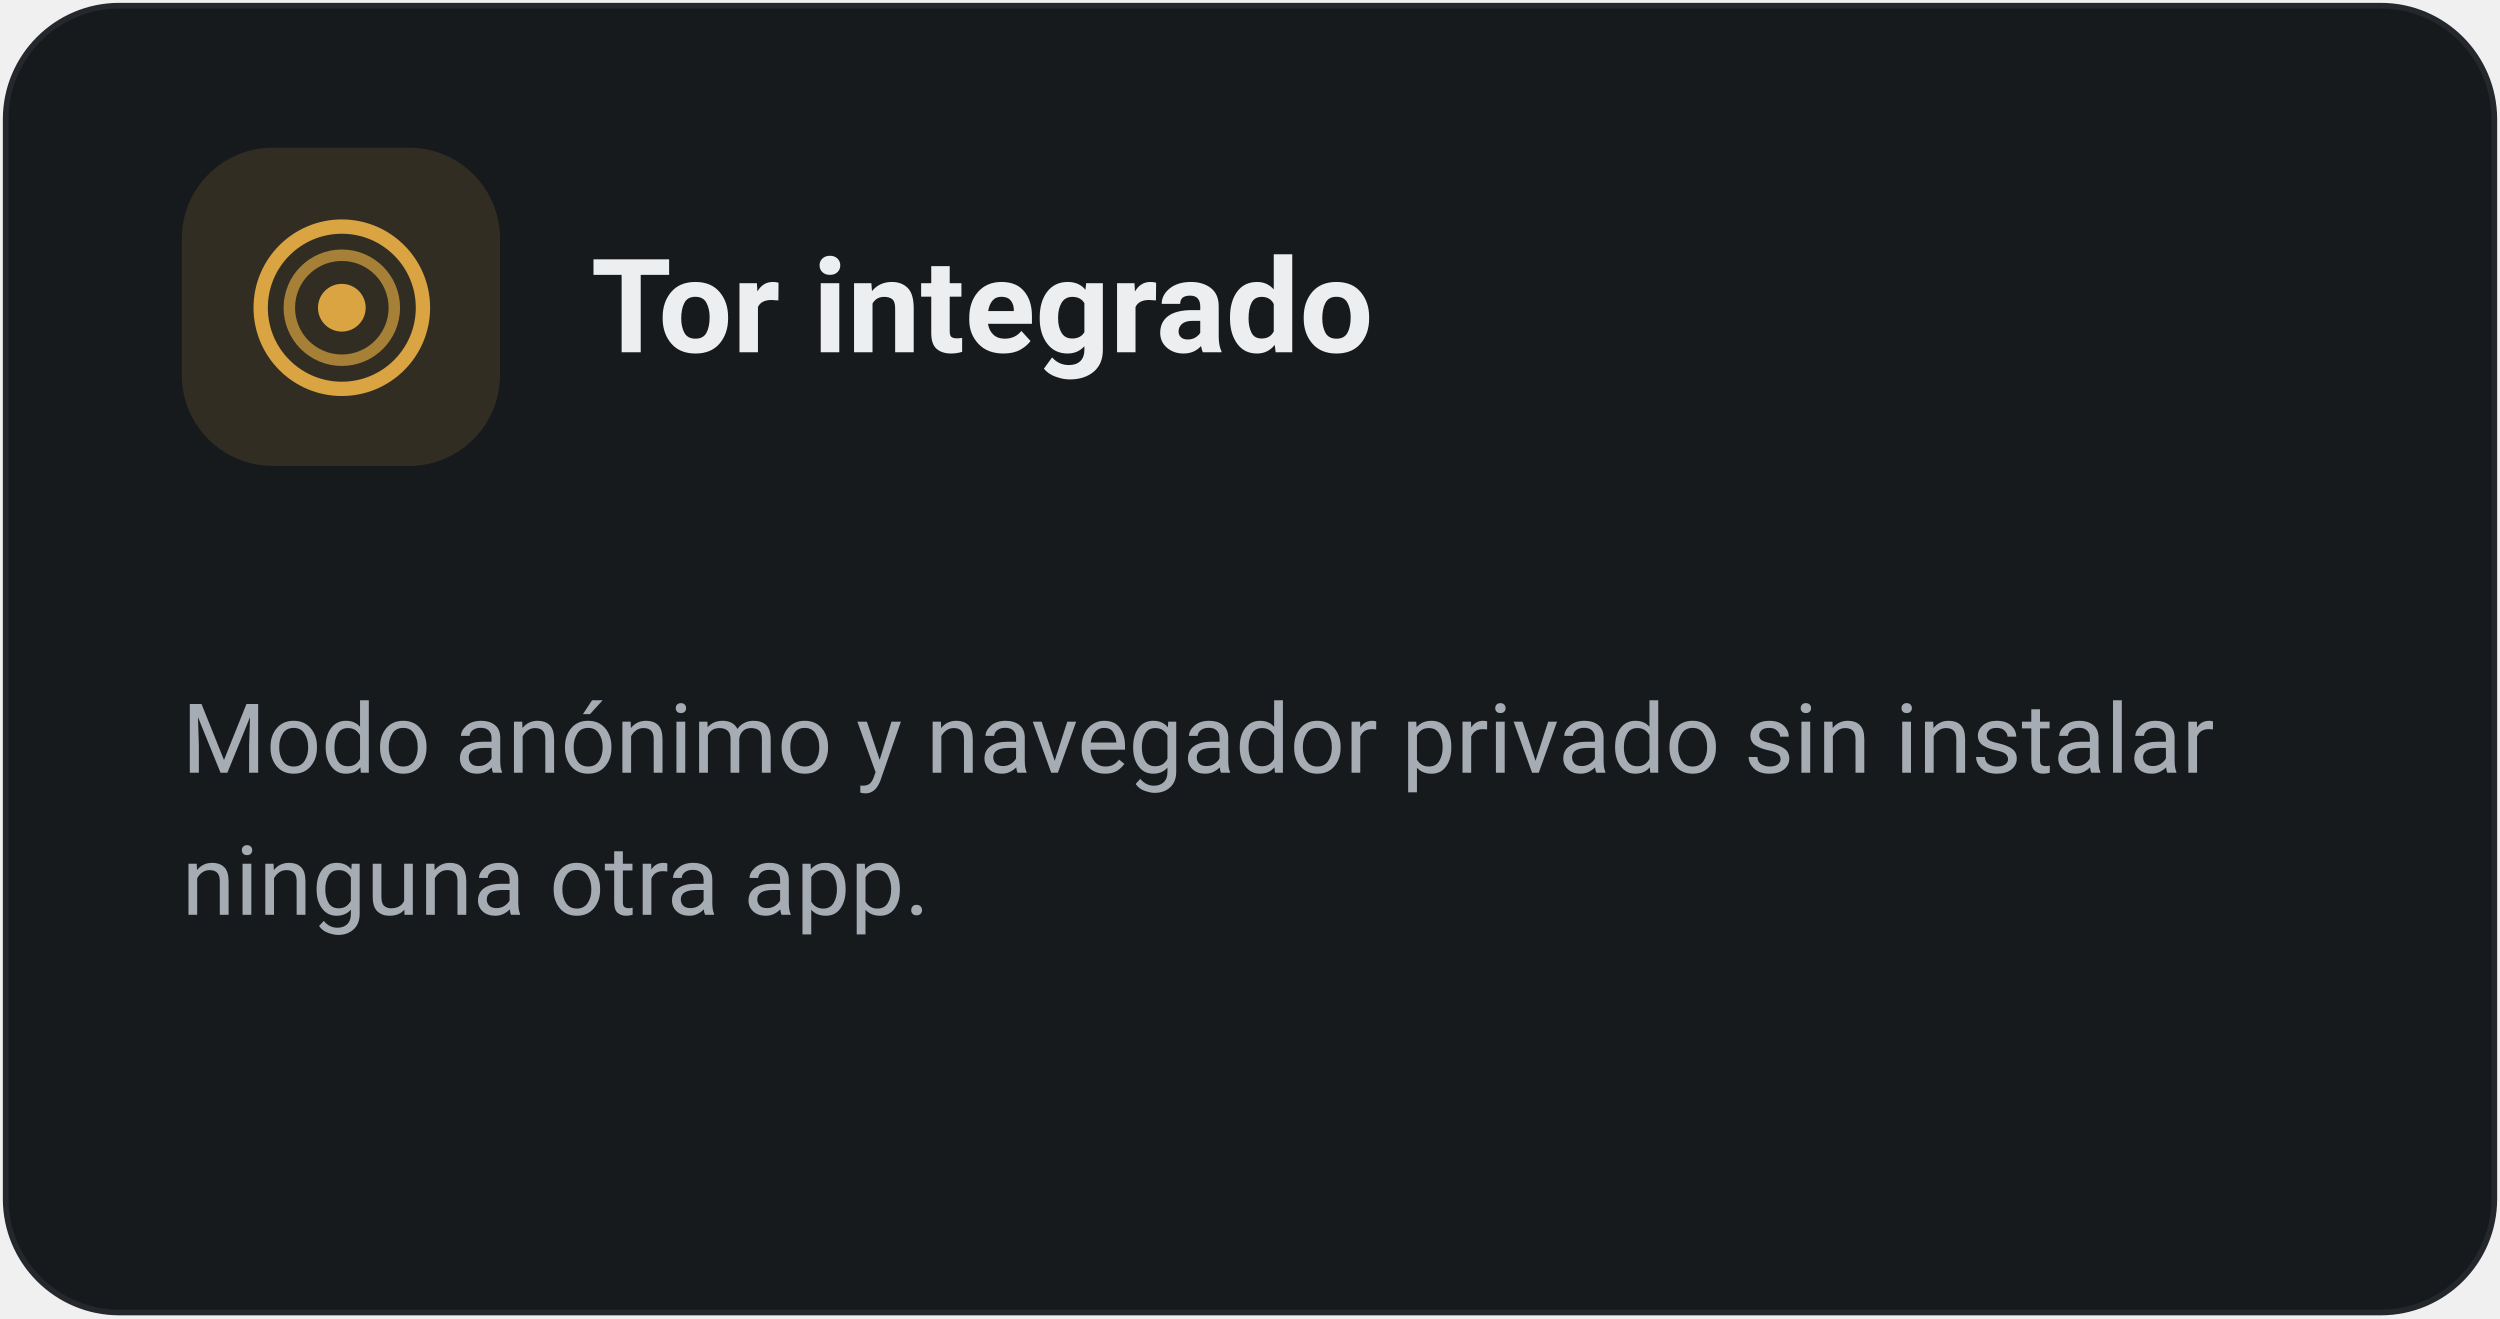
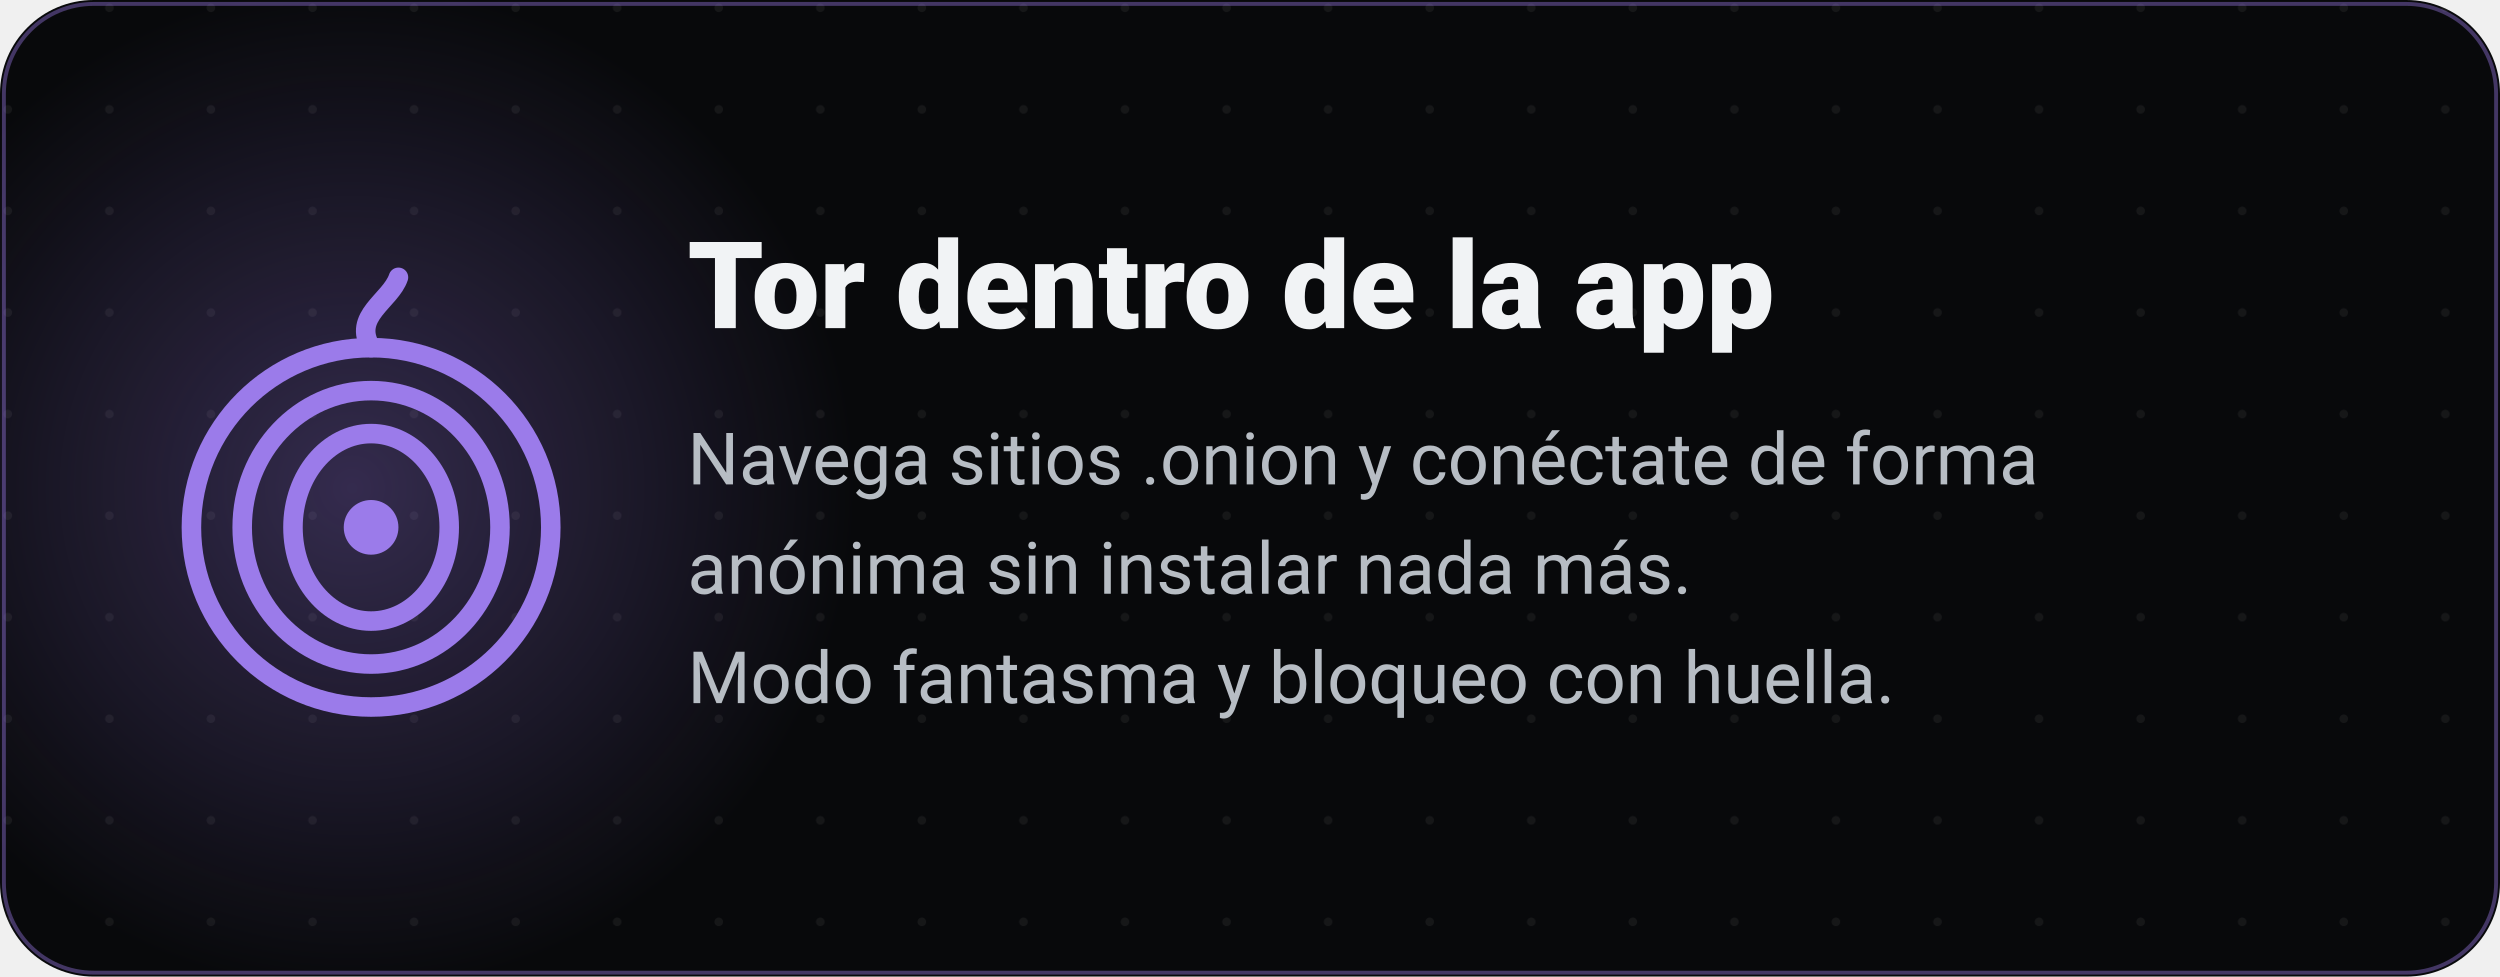
- <svg xmlns="http://www.w3.org/2000/svg" viewBox="0 0 440 232" font-family="-apple-system,BlinkMacSystemFont,'Segoe UI',Roboto,Helvetica,Arial,sans-serif" role="img" aria-label="Tor integrado">
-   <rect x="1" y="1" width="438" height="230" rx="20" fill="#171A1D" stroke="#24282C" />
-   <rect x="32" y="26" width="56" height="56" rx="16" fill="#D9A441" fill-opacity=".14" />
-   <g transform="translate(40 34) scale(.84)">
-     <circle cx="24" cy="24" r="17" fill="none" stroke="#D9A441" stroke-width="3" />
-     <circle cx="24" cy="24" r="11" fill="none" stroke="#D9A441" stroke-width="2.4" stroke-opacity=".7" />
-     <circle cx="24" cy="24" r="5" fill="#D9A441" />
+ <svg xmlns="http://www.w3.org/2000/svg" viewBox="0 0 640 250" font-family="-apple-system,BlinkMacSystemFont,'Segoe UI',Roboto,Helvetica,Arial,sans-serif" role="img">
+   <defs>
+     <pattern id="dots" width="26" height="26" patternUnits="userSpaceOnUse">
+       <circle cx="2" cy="2" r="1.1" fill="#fff" fill-opacity=".055" />
+     </pattern>
+     <radialGradient id="g">
+       <stop offset="0" stop-color="#9B7BEA" stop-opacity=".3" />
+       <stop offset="1" stop-color="#9B7BEA" stop-opacity="0" />
+     </radialGradient>
+   </defs>
+   <rect width="640" height="250" rx="24" fill="#08090B" />
+   <rect width="640" height="250" rx="24" fill="url(#dots)" />
+   <rect x="1" y="1" width="638" height="248" rx="23" fill="none" stroke="#9B7BEA" stroke-opacity=".4" />
+   <circle cx="90" cy="125" r="130" fill="url(#g)" />
+   <g transform="translate(40 75)">
+     <ellipse cx="55" cy="60" rx="46" ry="46" fill="none" stroke="#9B7BEA" stroke-width="5">
+       <animate attributeName="stroke-opacity" values=".2;1;.2" dur="2.4s" begin="0.0s" repeatCount="indefinite" />
+     </ellipse>
+     <ellipse cx="55" cy="60" rx="33" ry="35" fill="none" stroke="#9B7BEA" stroke-width="5">
+       <animate attributeName="stroke-opacity" values=".2;1;.2" dur="2.4s" begin="0.4s" repeatCount="indefinite" />
+     </ellipse>
+     <ellipse cx="55" cy="60" rx="20" ry="24" fill="none" stroke="#9B7BEA" stroke-width="5">
+       <animate attributeName="stroke-opacity" values=".2;1;.2" dur="2.4s" begin="0.8s" repeatCount="indefinite" />
+     </ellipse>
+     <circle cx="55" cy="60" r="7" fill="#9B7BEA" />
+     <path d="M55 14 C50 6 60 2 62 -4" fill="none" stroke="#9B7BEA" stroke-width="5" stroke-linecap="round" />
  </g>
-   <text x="104" y="62" font-size="23" font-weight="700" fill="#ECEEF0">Tor integrado</text>
-   <text x="32" y="136" font-size="17" fill="#A6ACB3">Modo anónimo y navegador privado sin instalar</text>
-   <text x="32" y="161" font-size="17" fill="#A6ACB3">ninguna otra app.</text>
+   <text x="176" y="84" font-size="31" font-weight="800" fill="#F1F3F5">Tor dentro de la app</text>
+   <text x="176" y="124" font-size="18.5" fill="#B7BDC4">Navega sitios .onion y conéctate de forma</text>
+   <text x="176" y="152" font-size="18.5" fill="#B7BDC4">anónima sin instalar nada más.</text>
+   <text x="176" y="180" font-size="18.5" fill="#B7BDC4">Modo fantasma y bloqueo con huella.</text>
</svg>
